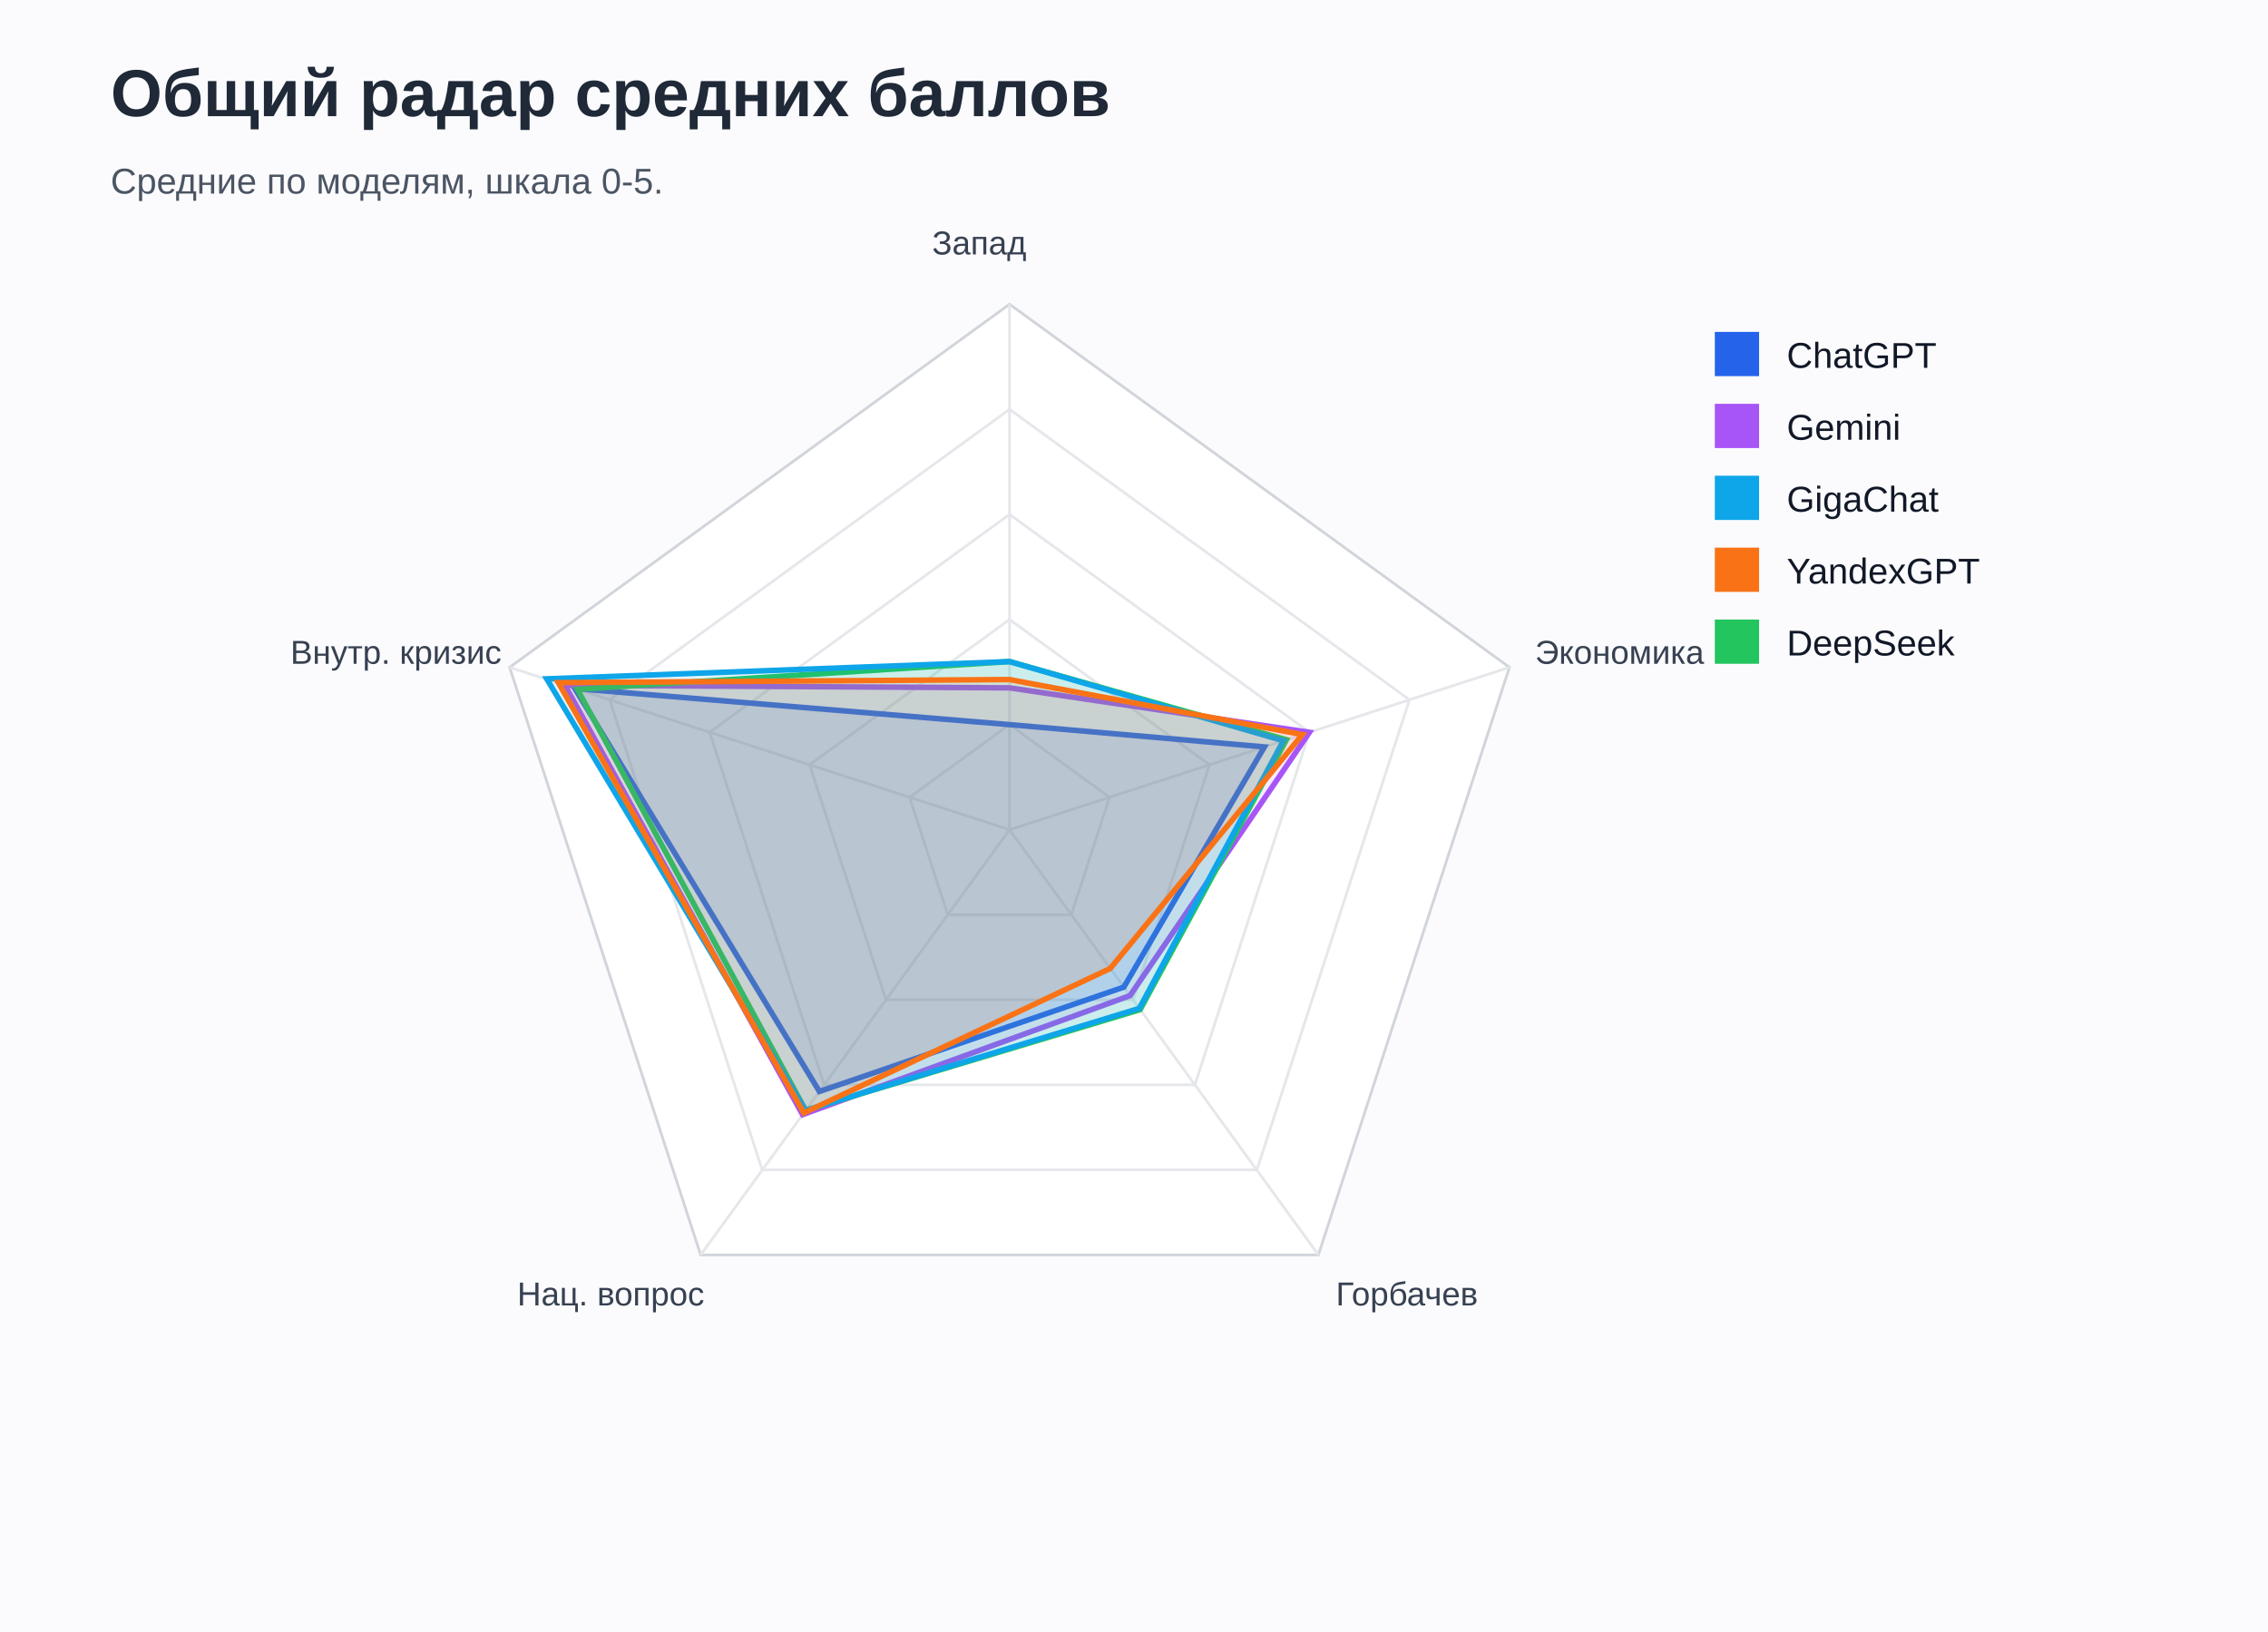
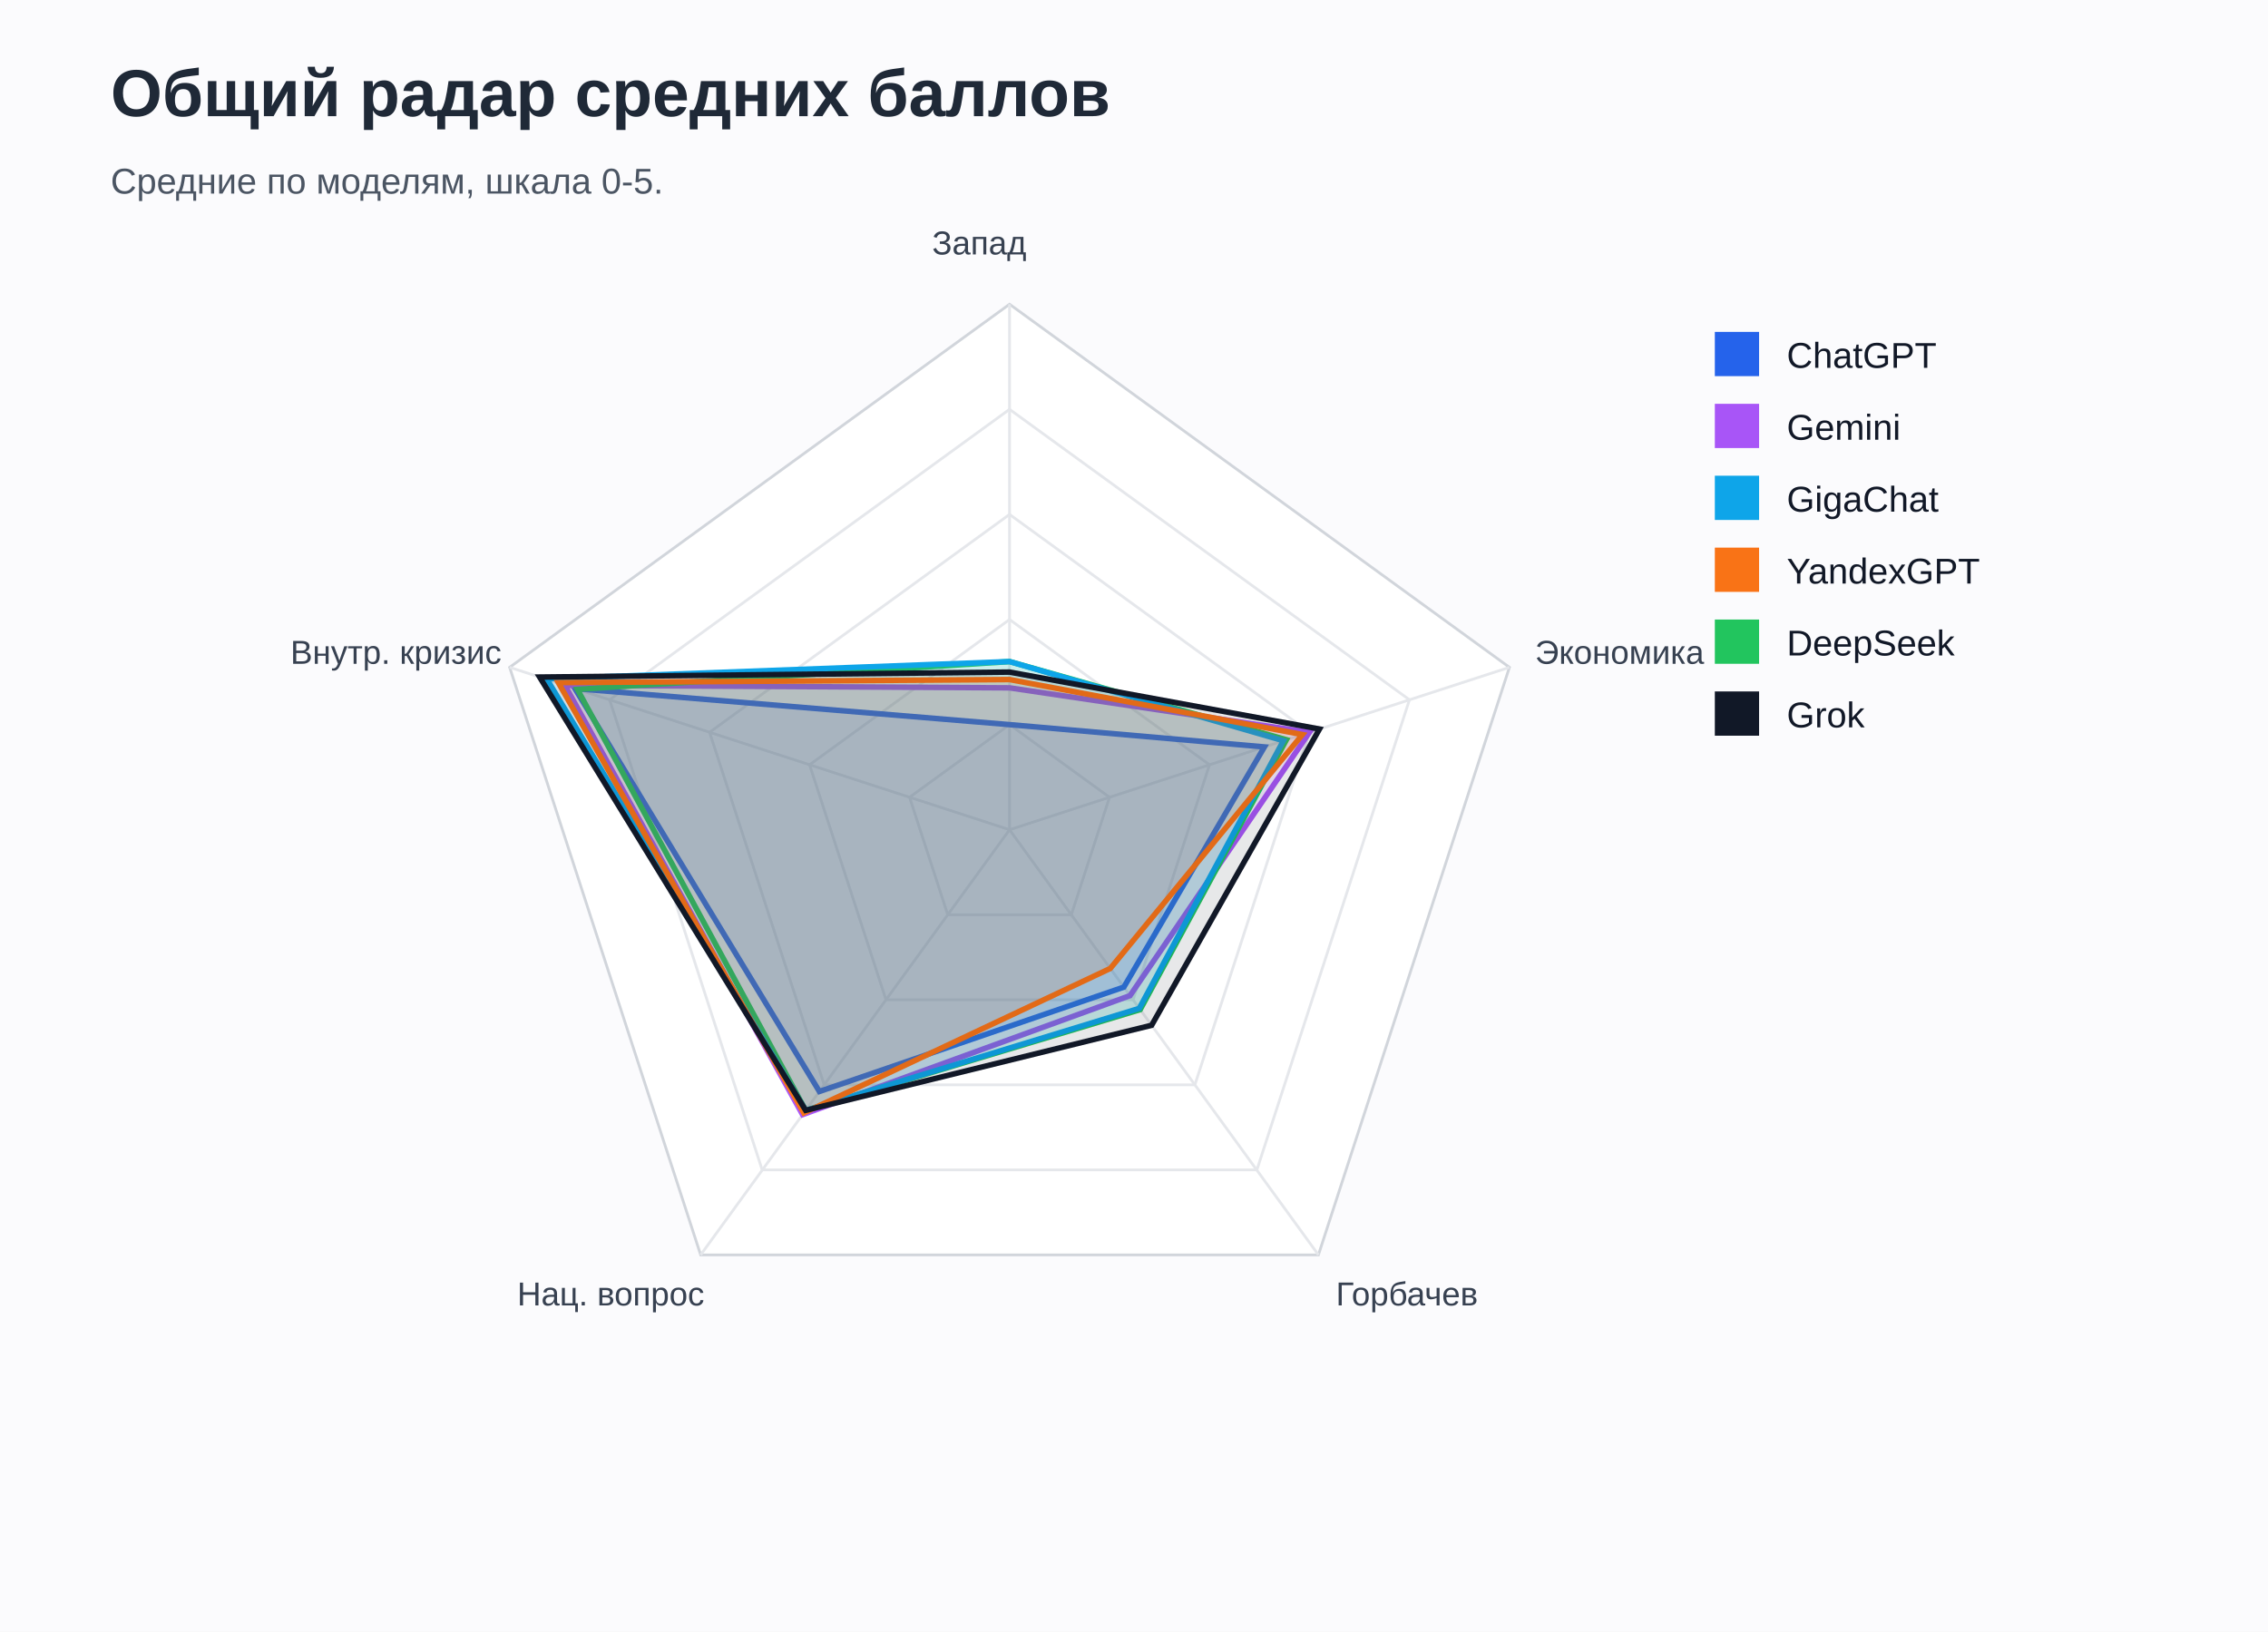
<svg xmlns="http://www.w3.org/2000/svg" width="820" height="590" viewBox="0 0 820 590" role="img" aria-label="Overall model radar">
  <rect width="820" height="590" fill="#fbfbfd" />
  <text x="40" y="42" font-family="Arial, sans-serif" font-size="24" font-weight="700" fill="#1f2937">Общий радар средних баллов</text>
  <text x="40" y="70" font-family="Arial, sans-serif" font-size="13" fill="#4b5563">Средние по моделям, шкала 0-5.</text>
  <g transform="translate(365 300)">
    <polygon points="0,-190 180.74,-58.72 111.68,153.72 -111.68,153.72 -180.74,-58.72" fill="#ffffff" stroke="#d1d5db" />
    <polygon points="0,-152 144.59,-46.98 89.44,122.98 -89.44,122.98 -144.59,-46.98" fill="none" stroke="#e5e7eb" />
    <polygon points="0,-114 108.45,-35.23 67.01,92.23 -67.01,92.23 -108.45,-35.23" fill="none" stroke="#e5e7eb" />
    <polygon points="0,-76 72.30,-23.49 44.67,61.49 -44.67,61.49 -72.30,-23.49" fill="none" stroke="#e5e7eb" />
    <polygon points="0,-38 36.15,-11.74 22.34,30.74 -22.34,30.74 -36.15,-11.74" fill="none" stroke="#e5e7eb" />
    <line x1="0" y1="0" x2="0" y2="-190" stroke="#e5e7eb" />
    <line x1="0" y1="0" x2="180.74" y2="-58.72" stroke="#e5e7eb" />
    <line x1="0" y1="0" x2="111.68" y2="153.72" stroke="#e5e7eb" />
    <line x1="0" y1="0" x2="-111.68" y2="153.72" stroke="#e5e7eb" />
    <line x1="0" y1="0" x2="-180.74" y2="-58.72" stroke="#e5e7eb" />
    <polygon points="0,-38.0 92.15,-29.94 41.33,56.90 -68.75,94.64 -157.14,-51.05" fill="#2563eb" fill-opacity="0.12" stroke="#2563eb" stroke-width="2" />
    <polygon points="0,-51.3 108.44,-35.23 43.56,59.98 -74.83,103.01 -160.75,-52.22" fill="#a855f7" fill-opacity="0.12" stroke="#a855f7" stroke-width="2" />
    <polygon points="0,-60.8 100.10,-32.53 47.23,65.04 -73.71,101.47 -156.24,-50.76" fill="#22c55e" fill-opacity="0.12" stroke="#22c55e" stroke-width="2" />
    <polygon points="0,-60.8 99.01,-32.18 46.91,64.59 -73.71,101.47 -167.33,-54.56" fill="#0ea5e9" fill-opacity="0.12" stroke="#0ea5e9" stroke-width="2" />
    <polygon points="0,-54.3 105.89,-34.41 36.43,50.15 -74.38,102.40 -163.14,-53.19" fill="#f97316" fill-opacity="0.12" stroke="#f97316" stroke-width="2" />
+     <polygon points="0,-57.0 112.06,-36.41 51.37,70.70 -73.71,101.47 -169.90,-55.20" fill="#111827" fill-opacity="0.10" stroke="#111827" stroke-width="2" />
    <text x="-28" y="-208" font-family="Arial, sans-serif" font-size="12" fill="#374151">Запад</text>
    <text x="190" y="-60" font-family="Arial, sans-serif" font-size="12" fill="#374151">Экономика</text>
    <text x="118" y="172" font-family="Arial, sans-serif" font-size="12" fill="#374151">Горбачев</text>
    <text x="-178" y="172" font-family="Arial, sans-serif" font-size="12" fill="#374151">Нац. вопрос</text>
    <text x="-260" y="-60" font-family="Arial, sans-serif" font-size="12" fill="#374151">Внутр. кризис</text>
  </g>
  <g font-family="Arial, sans-serif" font-size="13" fill="#111827">
    <rect x="620" y="120" width="16" height="16" fill="#2563eb" />
    <text x="646" y="133">ChatGPT</text>
    <rect x="620" y="146" width="16" height="16" fill="#a855f7" />
    <text x="646" y="159">Gemini</text>
    <rect x="620" y="172" width="16" height="16" fill="#0ea5e9" />
    <text x="646" y="185">GigaChat</text>
    <rect x="620" y="198" width="16" height="16" fill="#f97316" />
    <text x="646" y="211">YandexGPT</text>
    <rect x="620" y="224" width="16" height="16" fill="#22c55e" />
    <text x="646" y="237">DeepSeek</text>
+     <rect x="620" y="250" width="16" height="16" fill="#111827" />
+     <text x="646" y="263">Grok</text>
  </g>
</svg>
